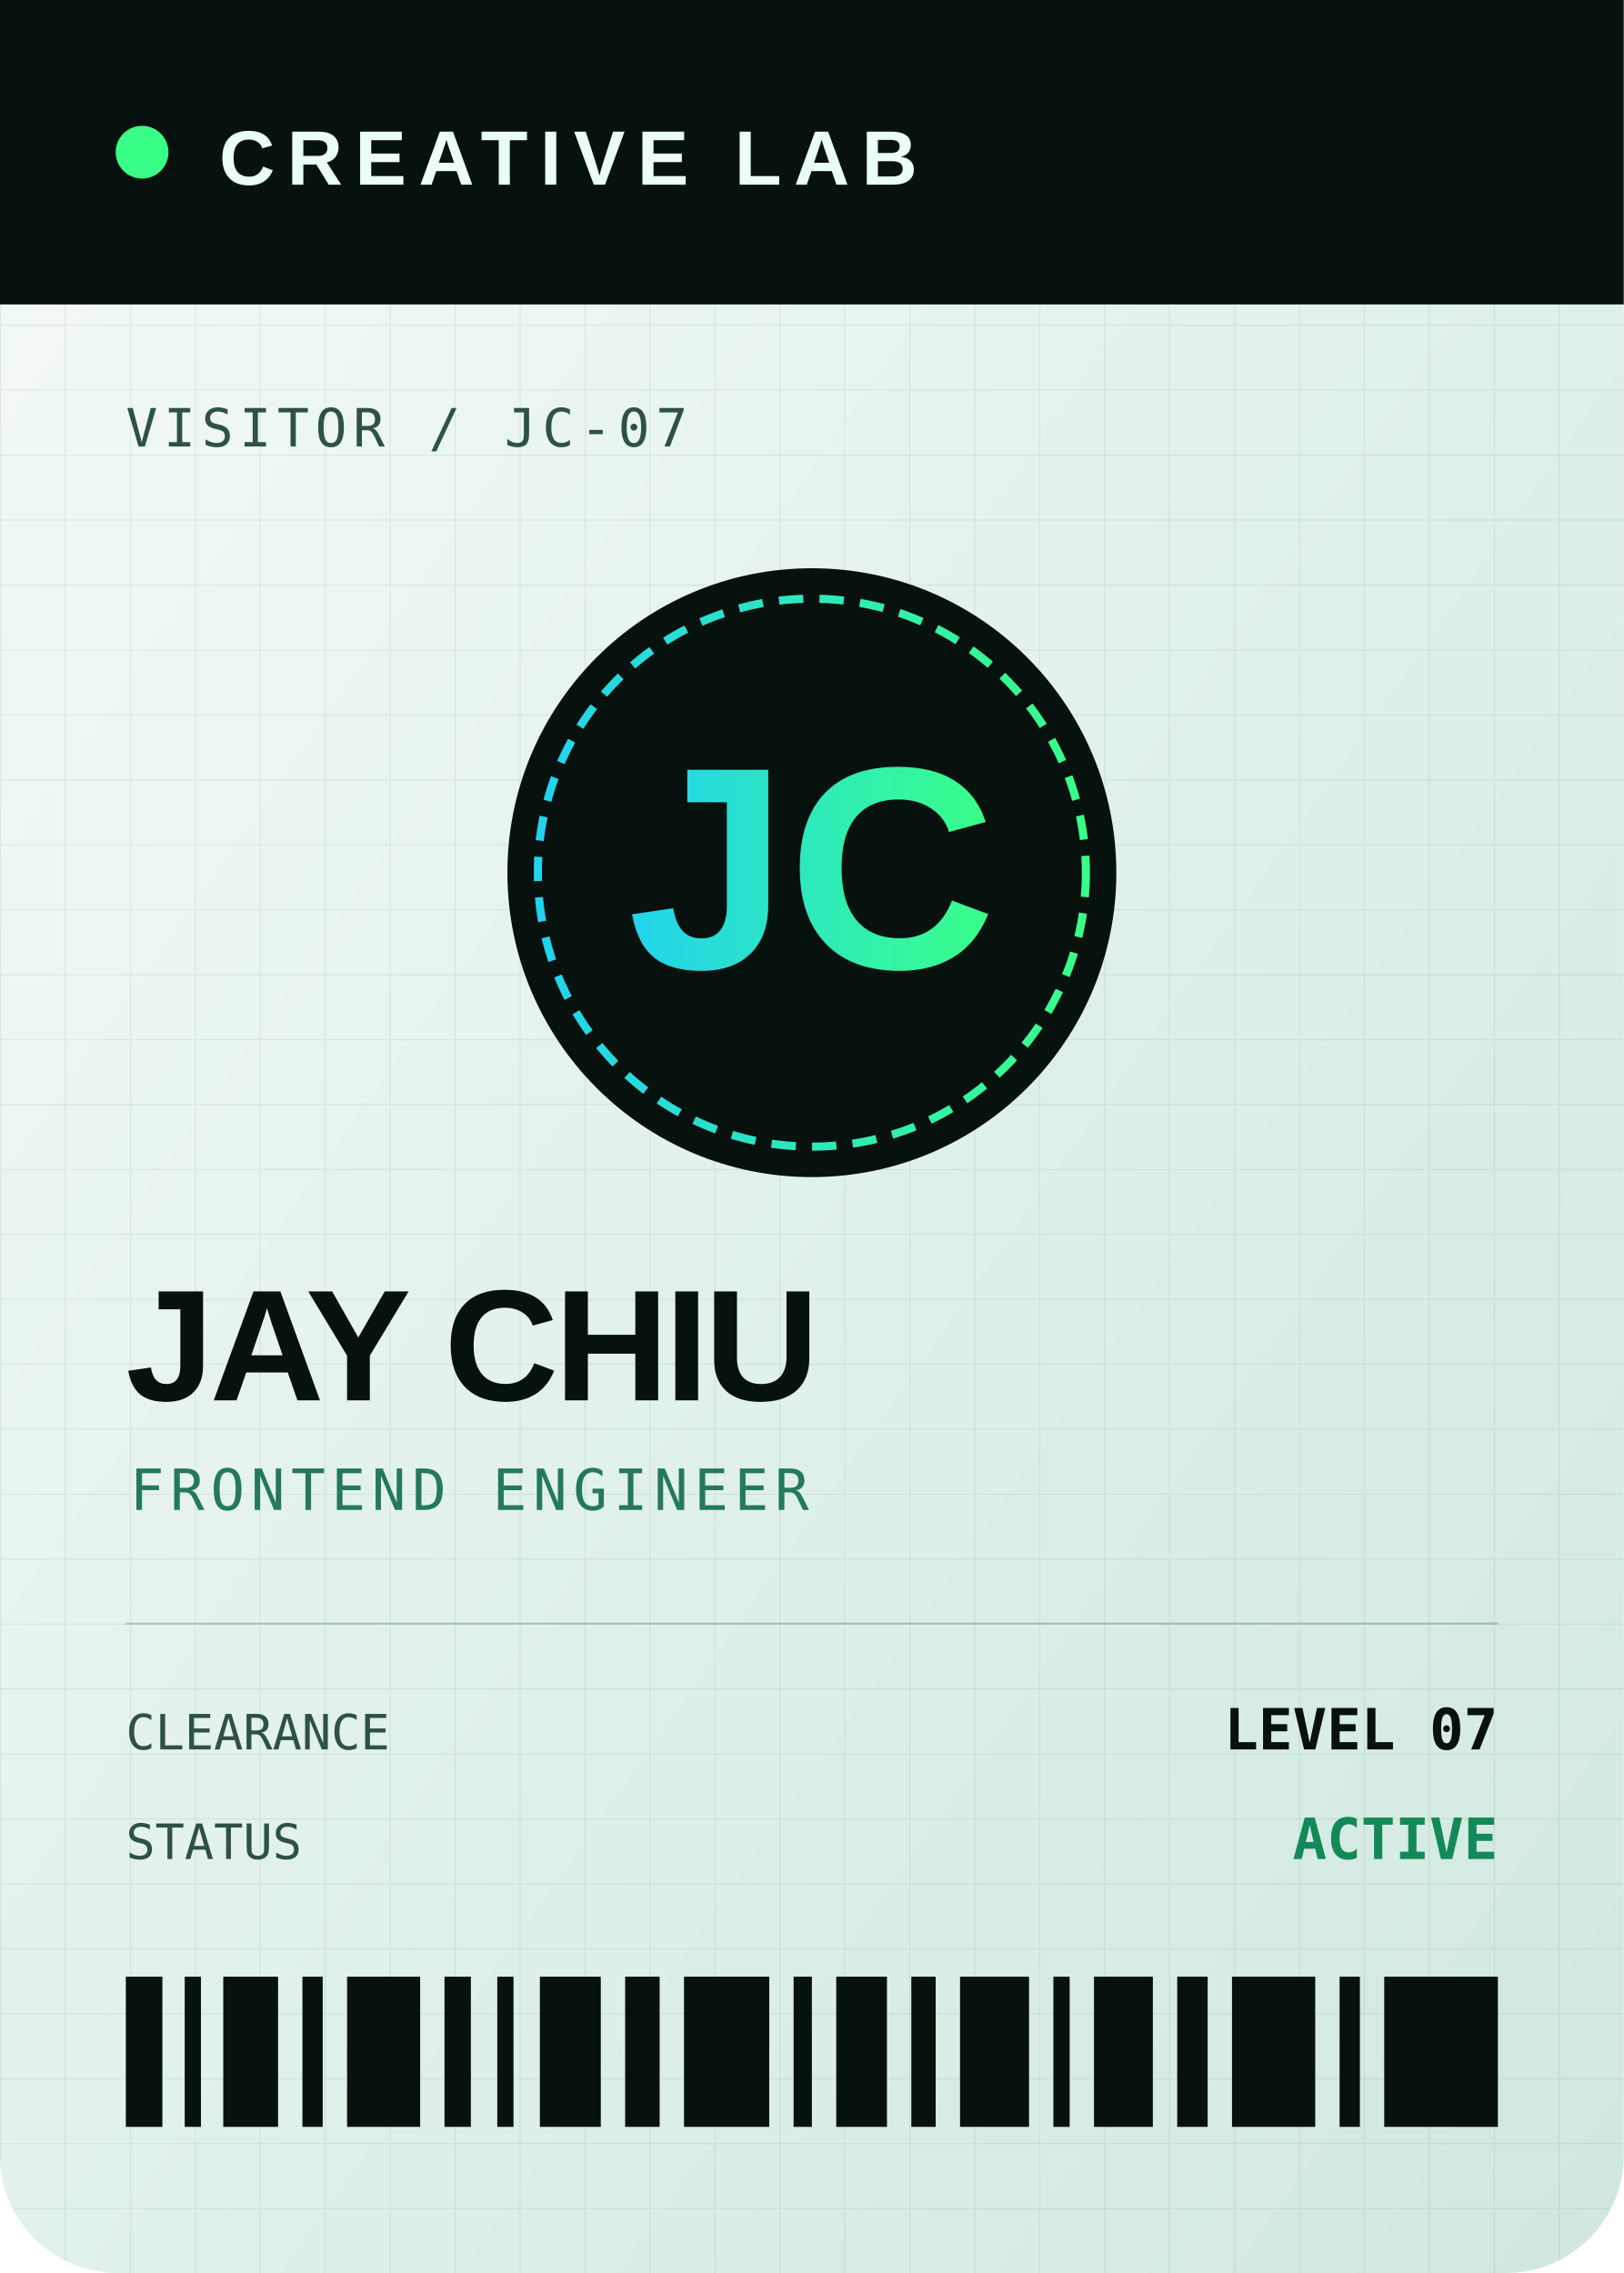
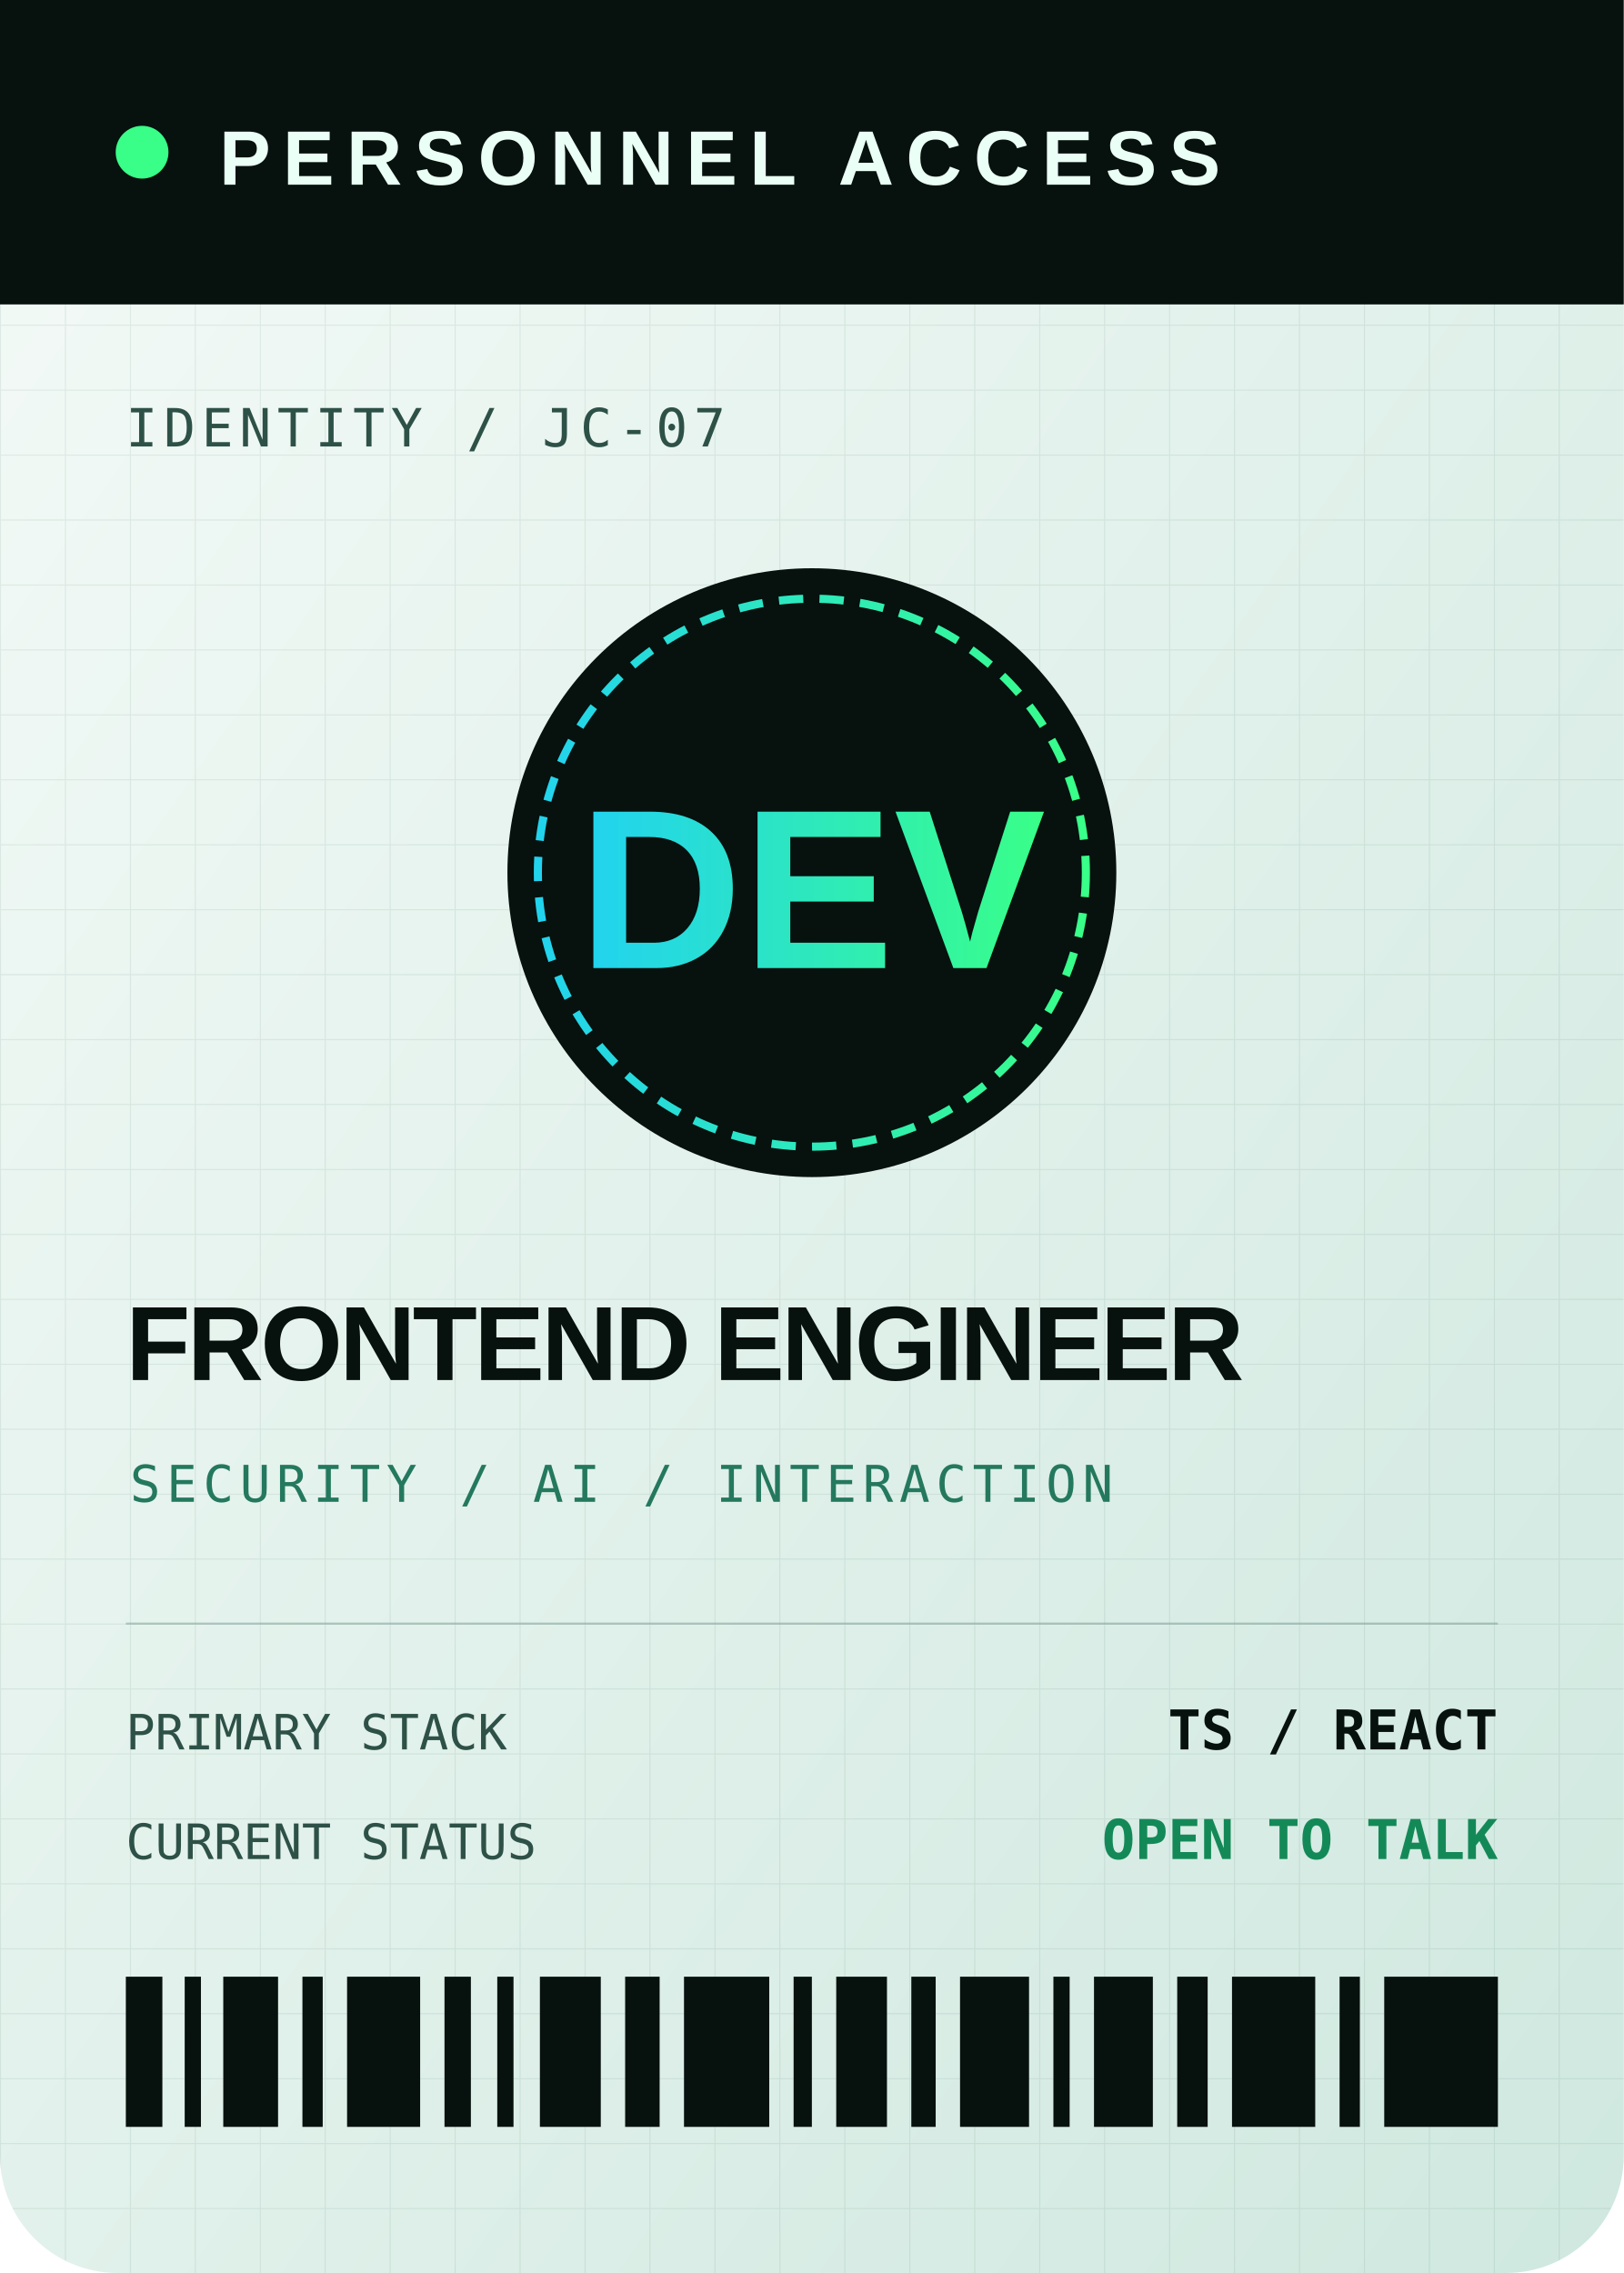
<svg xmlns="http://www.w3.org/2000/svg" width="800" height="1120" viewBox="0 0 800 1120">
  <defs>
    <linearGradient id="bg" x1="0" y1="0" x2="1" y2="1">
      <stop stop-color="#f4faf7" />
      <stop offset="1" stop-color="#cfe8df" />
    </linearGradient>
    <linearGradient id="holo">
      <stop stop-color="#22d3ee" />
      <stop offset="1" stop-color="#39ff88" />
    </linearGradient>
    <pattern id="grid" width="32" height="32" patternUnits="userSpaceOnUse">
      <path d="M32 0H0V32" fill="none" stroke="#0a3328" stroke-opacity=".08" />
    </pattern>
  </defs>
  <rect width="800" height="1120" rx="58" fill="url(#bg)" />
  <rect width="800" height="1120" rx="58" fill="url(#grid)" />
  <path d="M0 0h800v150H0z" fill="#07110e" />
  <circle cx="70" cy="75" r="13" fill="#39ff88" />
-   <text x="108" y="91" fill="#eafff5" font-family="Arial,sans-serif" font-size="38" font-weight="700" letter-spacing="6">CREATIVE LAB</text>
-   <text x="62" y="220" fill="#2e5147" font-family="monospace" font-size="26" letter-spacing="3">VISITOR / JC-07</text>
+   <text x="108" y="91" fill="#eafff5" font-family="Arial,sans-serif" font-size="38" font-weight="700" letter-spacing="6">PERSONNEL ACCESS</text>
+   <text x="62" y="220" fill="#2e5147" font-family="monospace" font-size="26" letter-spacing="3">IDENTITY / JC-07</text>
  <circle cx="400" cy="430" r="150" fill="#07110e" />
  <circle cx="400" cy="430" r="135" fill="none" stroke="url(#holo)" stroke-width="4" stroke-dasharray="12 8" />
-   <text x="400" y="477" text-anchor="middle" fill="url(#holo)" font-family="Arial,sans-serif" font-size="142" font-weight="800">JC</text>
-   <text x="62" y="690" fill="#07110e" font-family="Arial,sans-serif" font-size="78" font-weight="800" letter-spacing="-2">JAY CHIU</text>
-   <text x="64" y="744" fill="#24785e" font-family="monospace" font-size="28" letter-spacing="3">FRONTEND ENGINEER</text>
+   <text x="400" y="477" text-anchor="middle" fill="url(#holo)" font-family="Arial,sans-serif" font-size="112" font-weight="800">DEV</text>
+   <text x="62" y="680" fill="#07110e" font-family="Arial,sans-serif" font-size="52" font-weight="800" letter-spacing="-1.5">FRONTEND ENGINEER</text>
+   <text x="64" y="740" fill="#24785e" font-family="monospace" font-size="25" letter-spacing="3">SECURITY / AI / INTERACTION</text>
  <path d="M62 800h676" stroke="#52756a" stroke-opacity=".35" />
-   <text x="62" y="862" fill="#2e5147" font-family="monospace" font-size="24">CLEARANCE</text>
-   <text x="738" y="862" text-anchor="end" fill="#07110e" font-family="monospace" font-size="28" font-weight="700">LEVEL 07</text>
-   <text x="62" y="916" fill="#2e5147" font-family="monospace" font-size="24">STATUS</text>
-   <text x="738" y="916" text-anchor="end" fill="#148958" font-family="monospace" font-size="28" font-weight="700">ACTIVE</text>
+   <text x="62" y="862" fill="#2e5147" font-family="monospace" font-size="24">PRIMARY STACK</text>
+   <text x="738" y="862" text-anchor="end" fill="#07110e" font-family="monospace" font-size="27" font-weight="700">TS / REACT</text>
+   <text x="62" y="916" fill="#2e5147" font-family="monospace" font-size="24">CURRENT STATUS</text>
+   <text x="738" y="916" text-anchor="end" fill="#148958" font-family="monospace" font-size="27" font-weight="700">OPEN TO TALK</text>
  <g fill="#07110e">
    <path d="M62 974h18v74H62zM91 974h8v74h-8zM110 974h27v74h-27zM149 974h10v74h-10zM171 974h36v74h-36zM219 974h13v74h-13zM245 974h8v74h-8zM266 974h30v74h-30zM308 974h17v74h-17zM337 974h42v74h-42zM391 974h9v74h-9zM412 974h25v74h-25zM449 974h12v74h-12zM473 974h34v74h-34zM519 974h8v74h-8zM539 974h29v74h-29zM580 974h15v74h-15zM607 974h41v74h-41zM660 974h10v74h-10zM682 974h56v74h-56z" />
  </g>
</svg>
